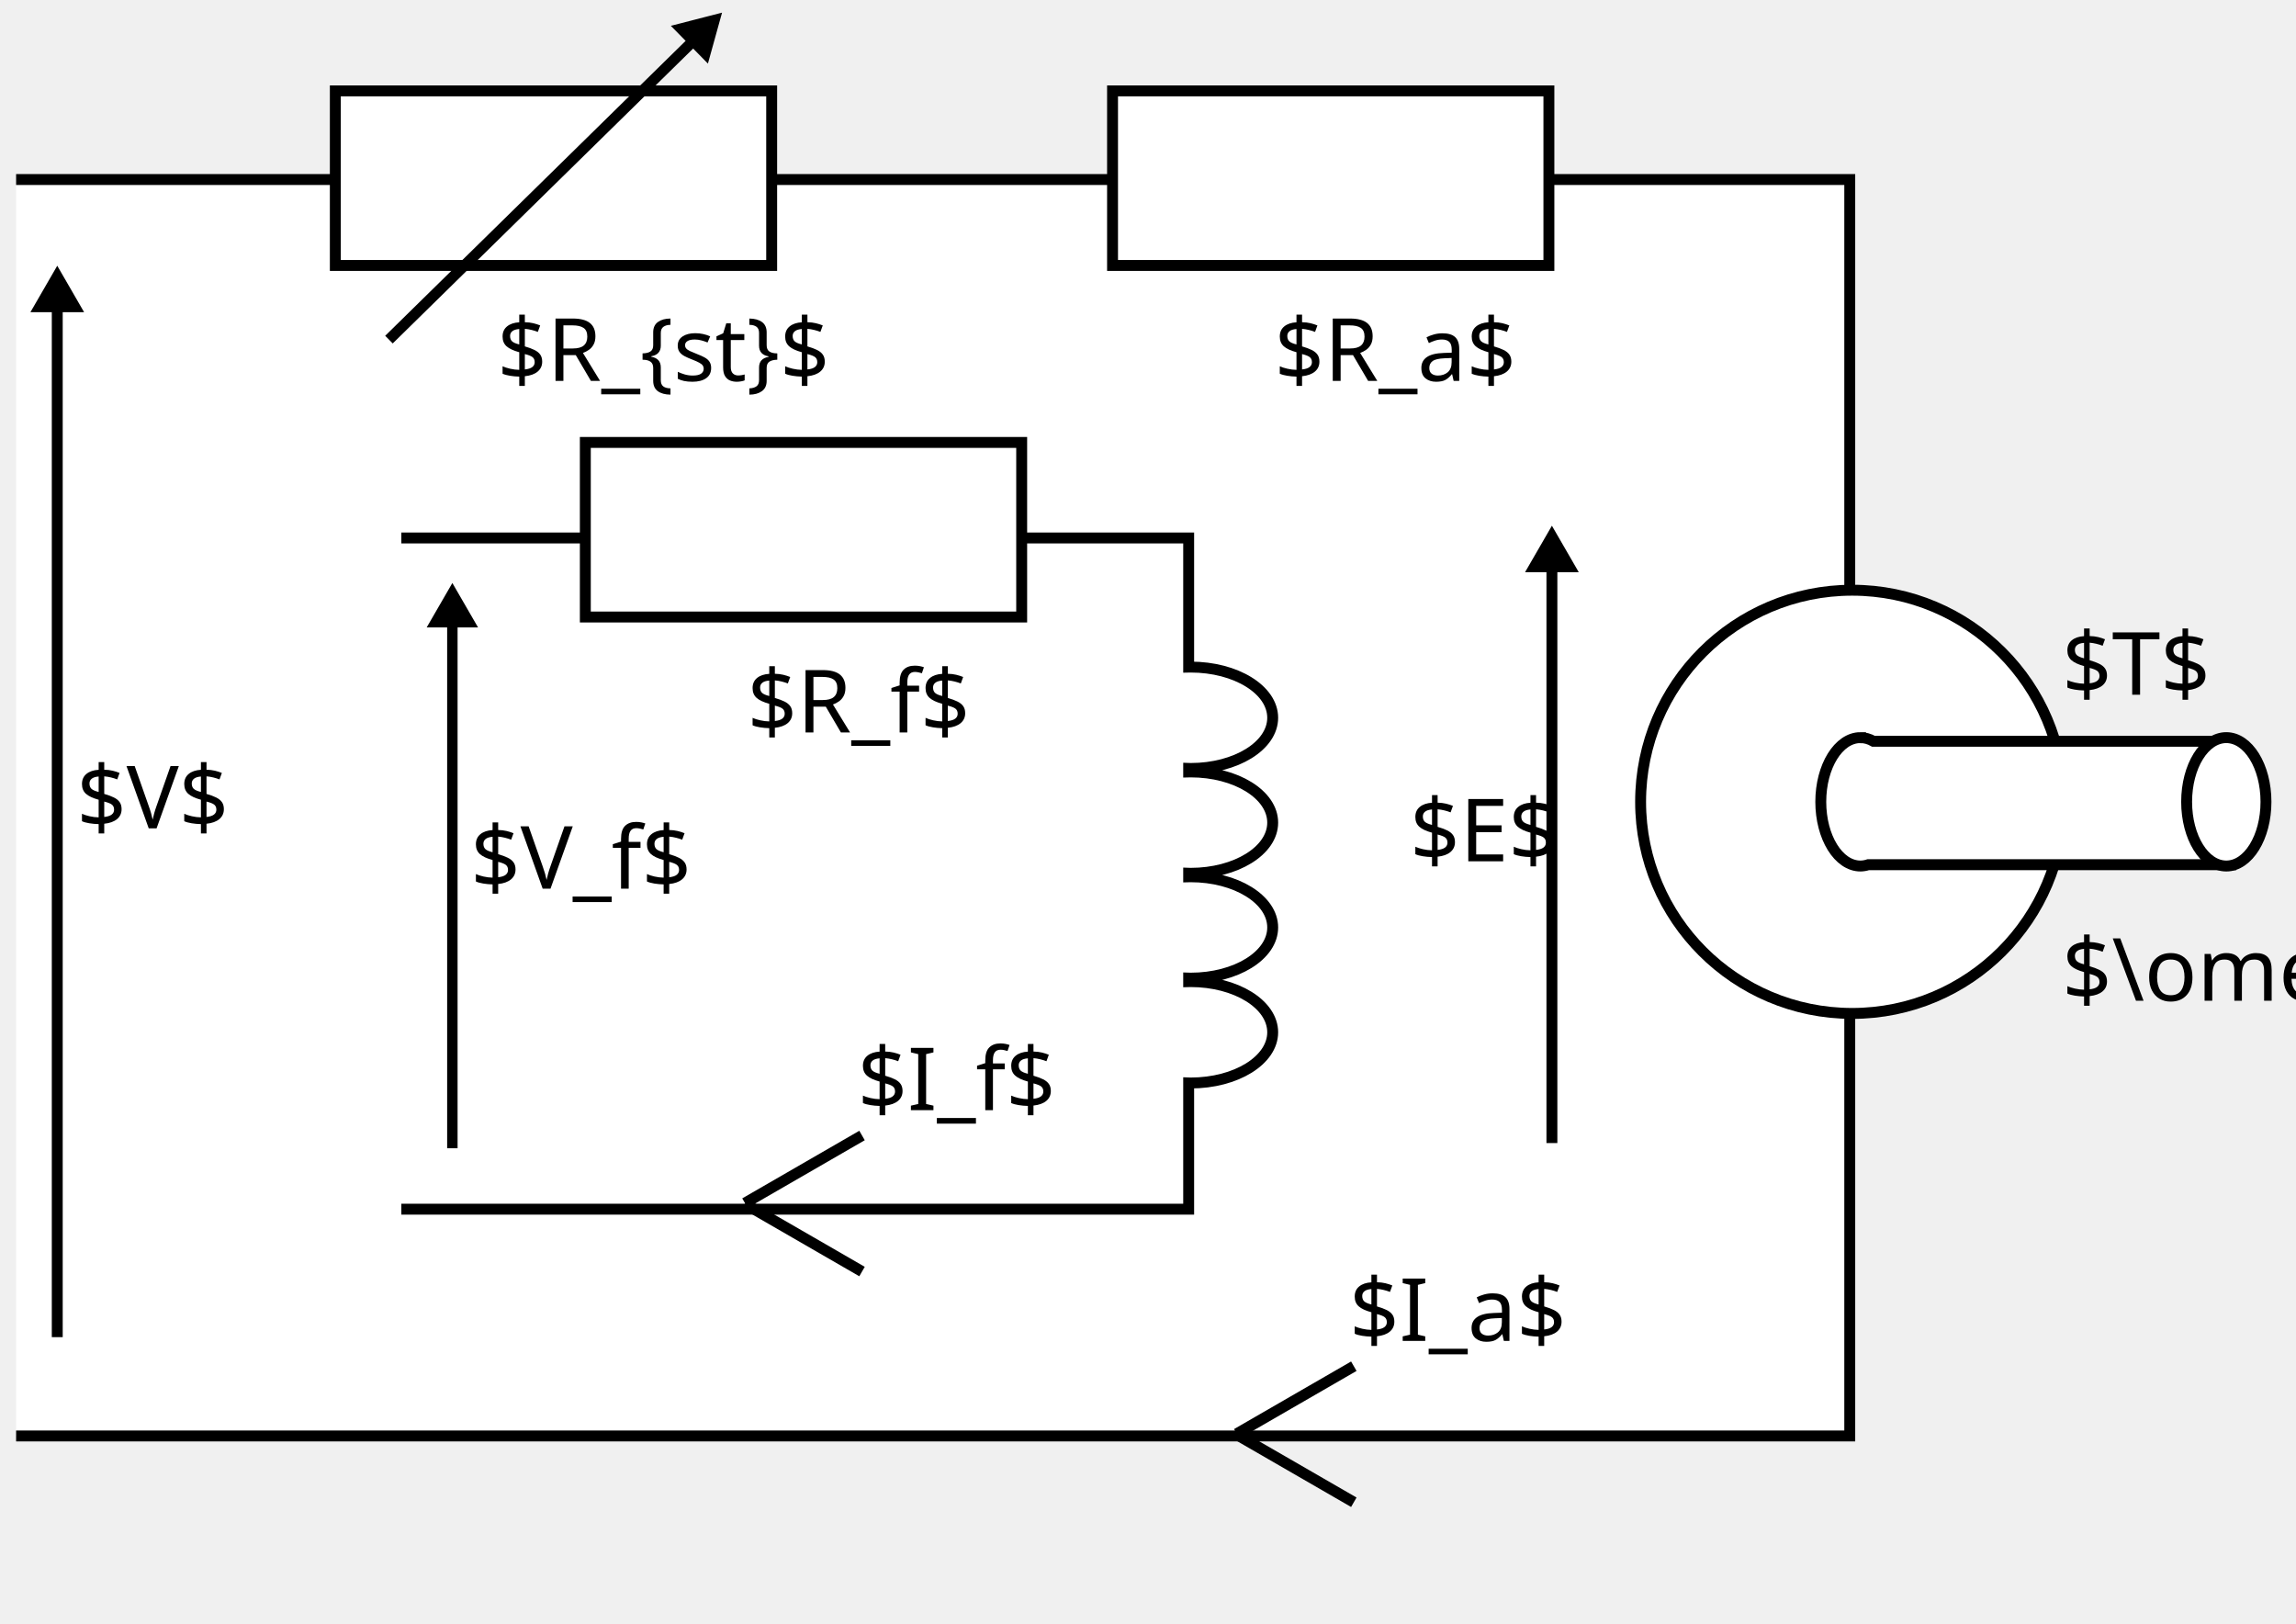
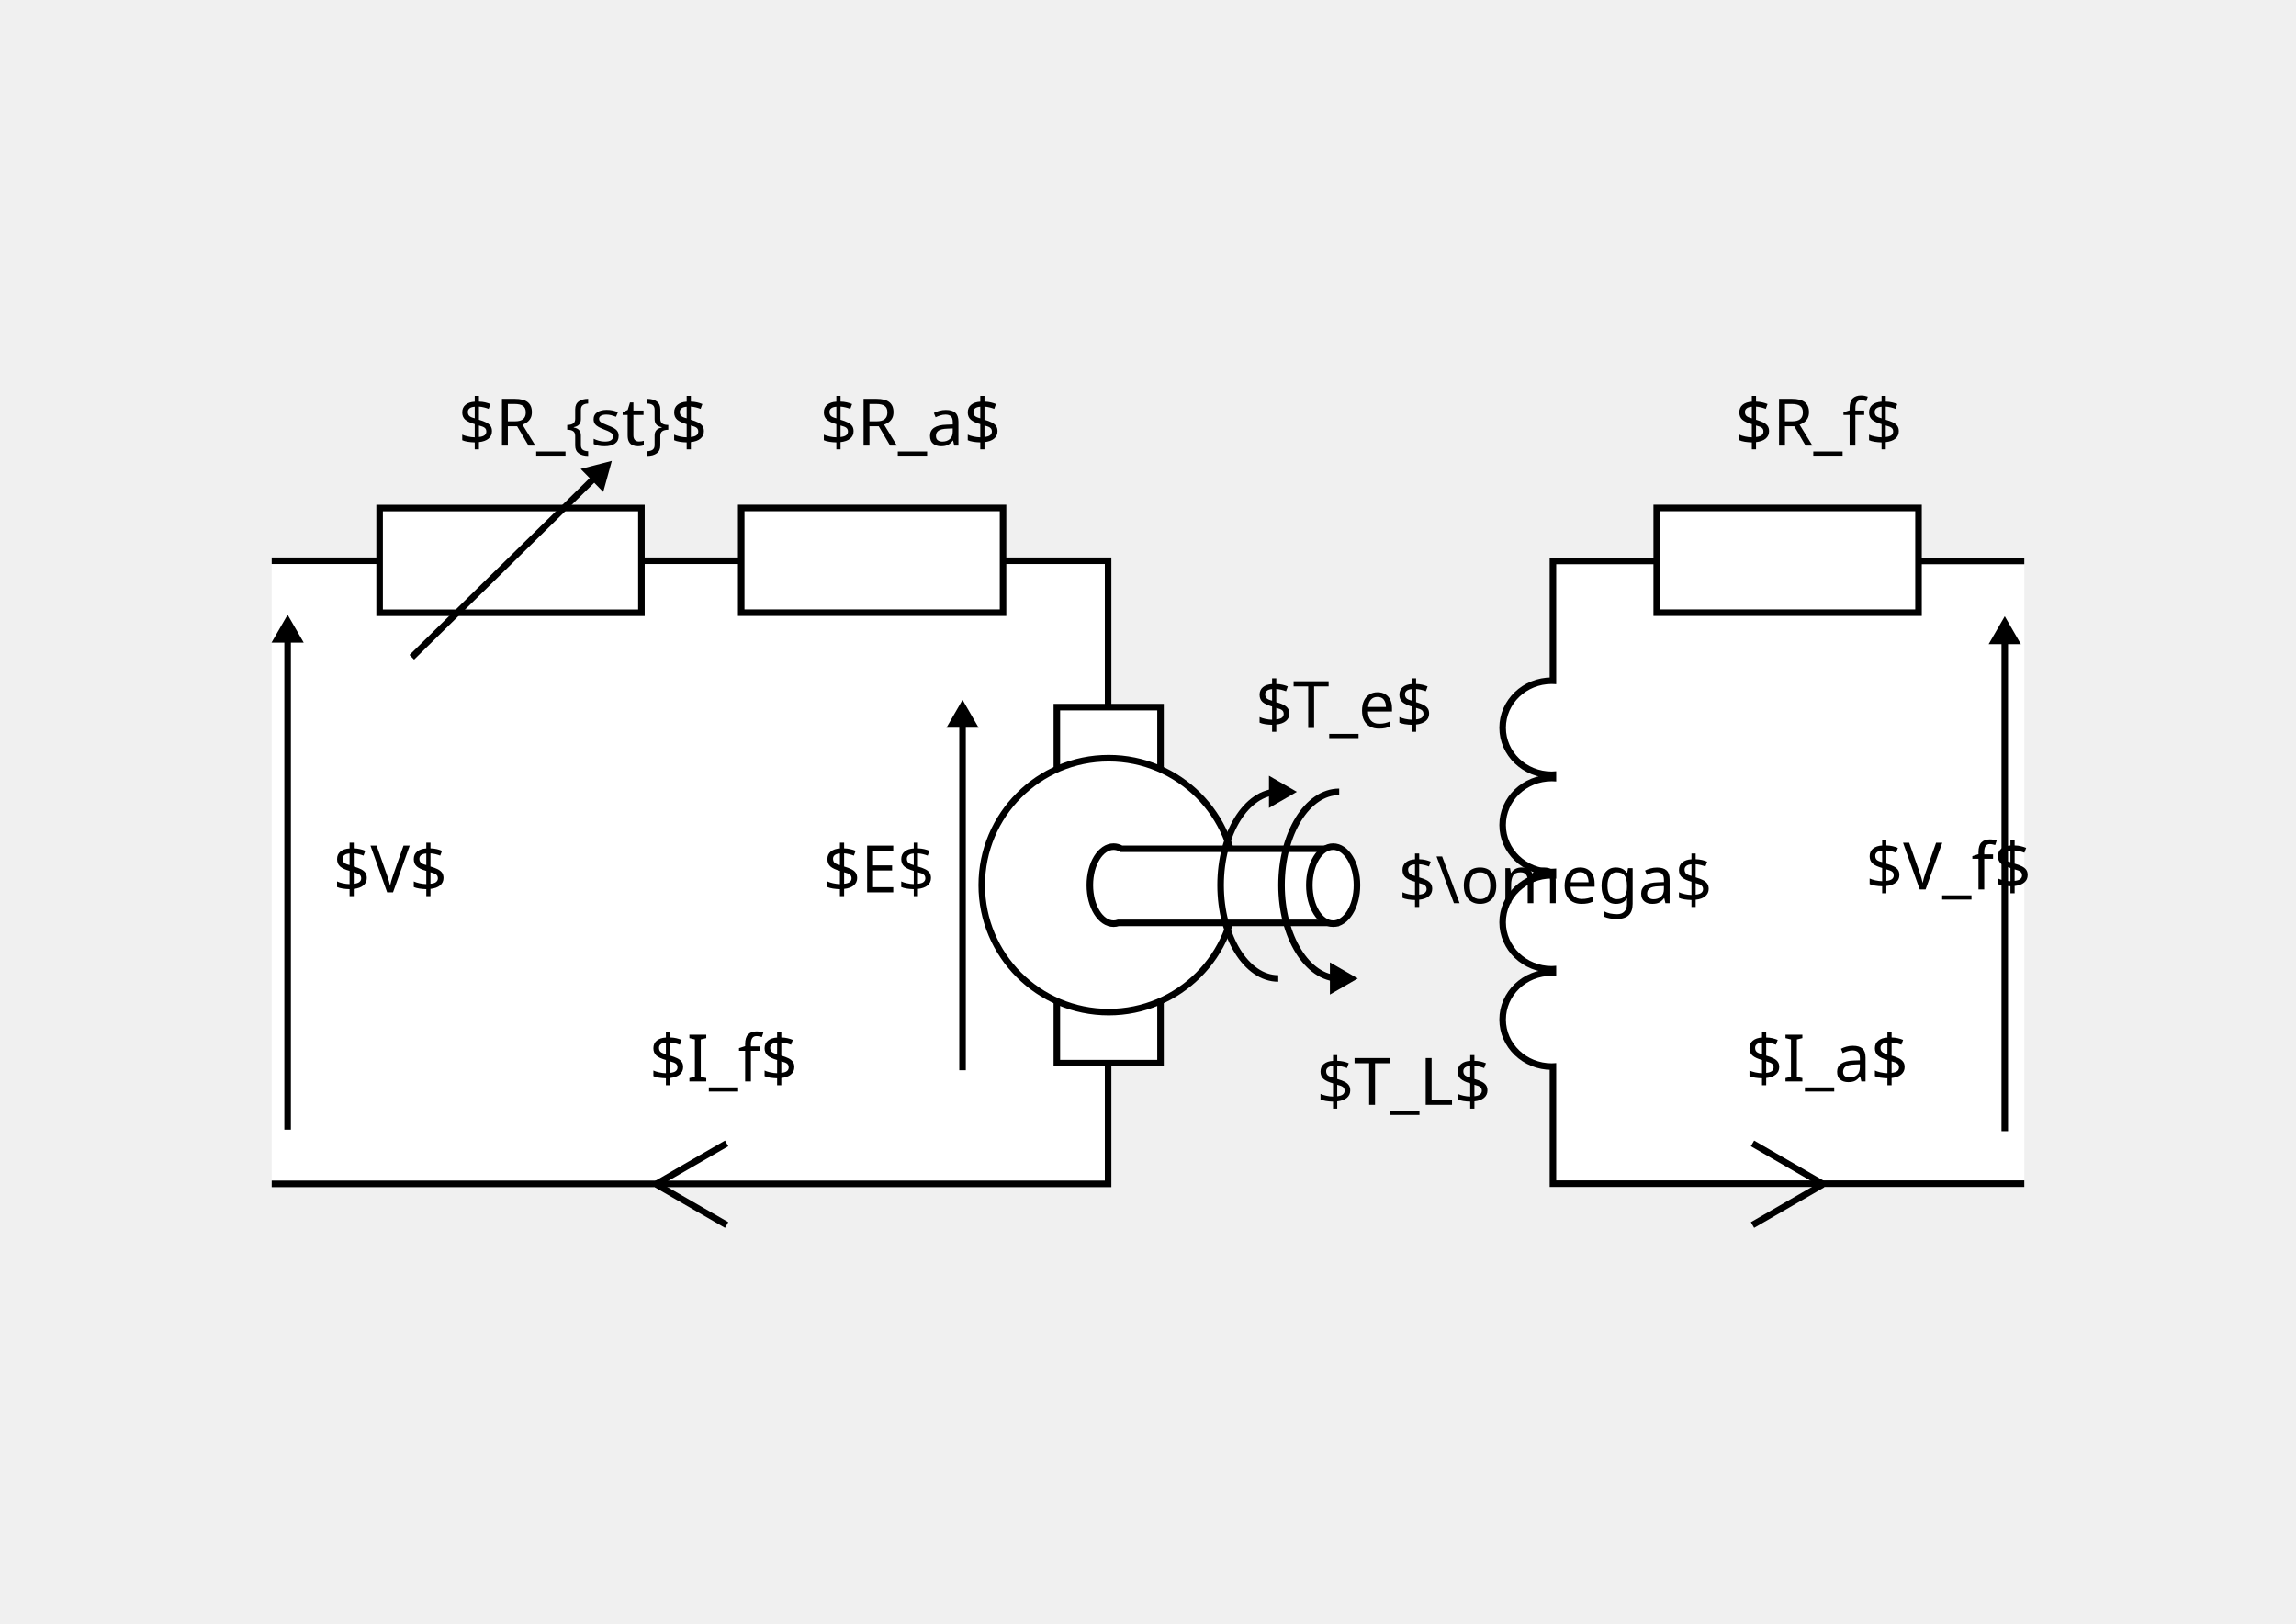
<svg xmlns="http://www.w3.org/2000/svg" width="297mm" height="210mm" viewBox="0 0 1052.362 744.094" id="svg2" version="1.1">
  <defs id="defs4">
+     <marker orient="auto" refY="0.0" refX="0.0" id="TriangleInM" style="overflow:visible">
+       <path id="path4393" d="M 5.77,0.0 L -2.88,5.0 L -2.88,-5.0 L 5.77,0.0 z " style="fill-rule:evenodd;stroke:#000000;stroke-width:1pt;stroke-opacity:1;fill:#000000;fill-opacity:1" transform="scale(-0.4)" />
+     </marker>
+     <marker style="overflow:visible" id="marker14482" refX="0" refY="0" orient="auto">
+       <path transform="scale(0.4,0.4)" style="fill:#000000;fill-opacity:1;fill-rule:evenodd;stroke:#000000;stroke-width:1pt;stroke-opacity:1" d="m 5.77,0 -8.65,5 0,-10 8.65,5 z" id="path14484" />
+     </marker>
+     <marker style="overflow:visible" id="marker12744" refX="0" refY="0" orient="auto">
+       <path transform="scale(0.4,0.4)" style="fill:#ffffff;fill-opacity:1;fill-rule:evenodd;stroke:#000000;stroke-width:1pt;stroke-opacity:1" d="m 5.77,0 -8.65,5 0,-10 8.65,5 z" id="path12746" />
+     </marker>
    <marker orient="auto" refY="0.0" refX="0.0" id="TriangleOutM" style="overflow:visible">
-       <path id="path4402" d="M 5.77,0.0 L -2.88,5.0 L -2.88,-5.0 L 5.77,0.0 z " style="fill-rule:evenodd;stroke:#000000;stroke-width:1pt;stroke-opacity:1;fill:#000000;fill-opacity:1" transform="scale(0.4)" />
+       <path id="path4402" d="M 5.77,0.0 L -2.88,5.0 L -2.88,-5.0 L 5.77,0.0 z " style="fill-rule:evenodd;stroke:#000000;stroke-width:1pt;stroke-opacity:1;fill:#ffffff;fill-opacity:1" transform="scale(0.4)" />
    </marker>
    <marker orient="auto" refY="0.0" refX="0.0" id="TriangleOutL" style="overflow:visible">
      <path id="path4399" d="M 5.77,0.0 L -2.88,5.0 L -2.88,-5.0 L 5.77,0.0 z " style="fill-rule:evenodd;stroke:#000000;stroke-width:1pt;stroke-opacity:1;fill:#000000;fill-opacity:1" transform="scale(0.8)" />
    </marker>
    <marker orient="auto" refY="0" refX="0" id="TriangleOutM-5" style="overflow:visible">
      <path id="path4402-3" d="m 5.77,0 -8.65,5 0,-10 8.65,5 z" style="fill:#000000;fill-opacity:1;fill-rule:evenodd;stroke:#000000;stroke-width:1pt;stroke-opacity:1" transform="scale(0.4,0.4)" />
    </marker>
    <marker orient="auto" refY="0" refX="0" id="TriangleOutM-5-0" style="overflow:visible">
      <path id="path4402-3-9" d="m 5.77,0 -8.65,5 0,-10 8.65,5 z" style="fill:#000000;fill-opacity:1;fill-rule:evenodd;stroke:#000000;stroke-width:1pt;stroke-opacity:1" transform="scale(0.4,0.4)" />
    </marker>
    <marker orient="auto" refY="0" refX="0" id="TriangleOutM-5-6" style="overflow:visible">
      <path id="path4402-3-0" d="m 5.77,0 -8.65,5 0,-10 8.65,5 z" style="fill:#000000;fill-opacity:1;fill-rule:evenodd;stroke:#000000;stroke-width:1pt;stroke-opacity:1" transform="scale(0.4,0.4)" />
    </marker>
    <marker orient="auto" refY="0" refX="0" id="TriangleOutM-5-0-5" style="overflow:visible">
      <path id="path4402-3-9-4" d="m 5.77,0 -8.65,5 0,-10 8.65,5 z" style="fill:#000000;fill-opacity:1;fill-rule:evenodd;stroke:#000000;stroke-width:1pt;stroke-opacity:1" transform="scale(0.4,0.4)" />
    </marker>
+     <marker orient="auto" refY="0" refX="0" id="TriangleOutM-5-6-4" style="overflow:visible">
+       <path id="path4402-3-0-1" d="m 5.77,0 -8.65,5 0,-10 8.65,5 z" style="fill:#000000;fill-opacity:1;fill-rule:evenodd;stroke:#000000;stroke-width:1pt;stroke-opacity:1" transform="scale(0.4,0.4)" />
+     </marker>
+     <marker style="overflow:visible" id="marker14482-1" refX="0" refY="0" orient="auto">
+       <path transform="scale(0.4,0.4)" style="fill:#000000;fill-opacity:1;fill-rule:evenodd;stroke:#000000;stroke-width:1pt;stroke-opacity:1" d="m 5.77,0 -8.65,5 0,-10 8.65,5 z" id="path14484-3" />
+     </marker>
  </defs>
-   <g id="layer1" transform="translate(0,-308.2677)">
-     <path style="fill:#ffffff;stroke:#000000;stroke-width:5;stroke-linejoin:miter;stroke-miterlimit:4;stroke-dasharray:none;stroke-opacity:1" d="m 7.382,390.539 840.447,0 0,575.787 -840.447,0" id="rect4186" />
-     <rect style="fill:#ffffff;stroke:#000000;stroke-width:5;stroke-linejoin:miter;stroke-miterlimit:4;stroke-dasharray:none;stroke-opacity:1" id="rect4189" width="200" height="80" x="509.93" y="349.915" />
-     <rect style="fill:#ffffff;stroke:#000000;stroke-width:5;stroke-linejoin:miter;stroke-miterlimit:4;stroke-dasharray:none;stroke-opacity:1" id="rect4189-6" width="200" height="80" x="153.692" y="349.915" />
-     <circle style="fill:#ffffff;stroke:#000000;stroke-width:5;stroke-linejoin:miter;stroke-miterlimit:4;stroke-dasharray:none;stroke-opacity:1" id="path4211" cx="848.938" cy="675.717" r="96.975" />
-     <path style="fill:#ffffff;stroke:#000000;stroke-width:5;stroke-linejoin:miter;stroke-miterlimit:4;stroke-dasharray:none;stroke-opacity:1" d="m 852.73,646.298 a 18.183,29.42 0 0 0 -18.182,29.42 18.183,29.42 0 0 0 18.182,29.42 18.183,29.42 0 0 0 3.592,-0.609 l 166.213,0 0,-56.57 -163.842,0 a 18.183,29.42 0 0 0 -5.963,-1.66 z" id="rect4213" />
-     <ellipse style="fill:#ffffff;stroke:#000000;stroke-width:5;stroke-linejoin:miter;stroke-miterlimit:4;stroke-dasharray:none;stroke-opacity:1" id="path4224-7" cx="1020.417" cy="675.717" rx="18.183" ry="29.42" />
-     <path style="fill:none;fill-rule:evenodd;stroke:#000000;stroke-width:5;stroke-linecap:butt;stroke-linejoin:miter;stroke-miterlimit:4;stroke-dasharray:none;stroke-opacity:1;marker-end:url(#TriangleOutM)" d="m 26.244,921.042 0,-476.792" id="path4251" />
-     <path style="fill:none;fill-rule:evenodd;stroke:#000000;stroke-width:5;stroke-linecap:butt;stroke-linejoin:miter;stroke-miterlimit:4;stroke-dasharray:none;stroke-opacity:1;marker-end:url(#TriangleOutM-5-0)" d="m 711.31,832.097 0,-268.701" id="path4251-5-3" />
-     <g id="g9830-6" transform="matrix(-1,0,0,1,923.4265,339.2415)">
-       <path id="path9813-1" d="m 302.908,657.46 53.653,-30.977" style="fill:none;fill-rule:evenodd;stroke:#000000;stroke-width:5;stroke-linecap:butt;stroke-linejoin:miter;stroke-miterlimit:4;stroke-dasharray:none;stroke-opacity:1" />
-       <path id="path9813-2-8" d="m 356.561,626.094 -53.653,-30.977" style="fill:none;fill-rule:evenodd;stroke:#000000;stroke-width:5;stroke-linecap:butt;stroke-linejoin:miter;stroke-miterlimit:4;stroke-dasharray:none;stroke-opacity:1" />
+   <g id="layer1" transform="translate(0,-308.2677)" style="display:inline">
+     <path style="fill:#ffffff;stroke:#000000;stroke-width:3;stroke-linejoin:miter;stroke-miterlimit:4;stroke-dasharray:none;stroke-opacity:1" d="m 124.525,565.243 383.367,0 0,285.557 -383.367,0" id="rect4186" />
+     <g id="g13694" transform="matrix(0.75,0,0,0.75,17.74981,416.2136)">
+       <path id="path9813-1" d="M 420.406,604.584 377.483,579.803" style="fill:none;fill-rule:evenodd;stroke:#000000;stroke-width:4;stroke-linecap:butt;stroke-linejoin:miter;stroke-miterlimit:4;stroke-dasharray:none;stroke-opacity:1" />
+       <path id="path9813-2-8" d="m 377.483,579.491 42.923,-24.781" style="fill:none;fill-rule:evenodd;stroke:#000000;stroke-width:4;stroke-linecap:butt;stroke-linejoin:miter;stroke-miterlimit:4;stroke-dasharray:none;stroke-opacity:1" />
    </g>
-     <path style="fill:none;fill-rule:evenodd;stroke:#000000;stroke-width:4.925;stroke-linecap:butt;stroke-linejoin:miter;stroke-miterlimit:4;stroke-dasharray:none;stroke-opacity:1;marker-end:url(#TriangleOutM-5-0-5)" d="M 178.277,463.898 320.963,323.86" id="path4251-5-3-6" />
+     <rect style="fill:#ffffff;stroke:#000000;stroke-width:3;stroke-linejoin:miter;stroke-miterlimit:4;stroke-dasharray:none;stroke-opacity:1" id="rect4189" width="120" height="48" x="339.734" y="541.044" />
+     <g id="g13641" transform="matrix(0.75,0,0,0.75,101.5453,416.2136)">
+       <rect y="166.489" x="96.594" height="64" width="160" id="rect4189-6" style="fill:#ffffff;stroke:#000000;stroke-width:4;stroke-linejoin:miter;stroke-miterlimit:4;stroke-dasharray:none;stroke-opacity:1" />
+       <path id="path4251-5-3-6" d="M 116.263,257.675 230.411,145.644" style="fill:none;fill-rule:evenodd;stroke:#000000;stroke-width:4;stroke-linecap:butt;stroke-linejoin:miter;stroke-miterlimit:4;stroke-dasharray:none;stroke-opacity:1;marker-end:url(#TriangleOutM-5-0-5)" />
+     </g>
+     <path style="fill:none;fill-rule:evenodd;stroke:#000000;stroke-width:3;stroke-linecap:butt;stroke-linejoin:miter;stroke-miterlimit:4;stroke-dasharray:none;stroke-opacity:1;marker-end:url(#TriangleOutM-5-6-4)" d="m 131.825,825.957 0,-227.447" id="path4251-5-6-1" />
+     <path style="fill:none;fill-rule:evenodd;stroke:#000000;stroke-width:3;stroke-linecap:butt;stroke-linejoin:miter;stroke-miterlimit:4;stroke-dasharray:none;stroke-opacity:1;marker-end:url(#TriangleOutM-5-0)" d="m 441.174,798.726 0,-161.22" id="path4251-5-3" />
+     <rect style="fill:#ffffff;stroke:#000000;stroke-width:3;stroke-linejoin:miter;stroke-miterlimit:4;stroke-dasharray:none;stroke-opacity:1" id="rect4189-77" width="163.158" height="47.519" x="632.325" y="-531.918" transform="matrix(0,1,-1,0,0,0)" />
+     <circle style="fill:#ffffff;stroke:#000000;stroke-width:3;stroke-linejoin:miter;stroke-miterlimit:4;stroke-dasharray:none;stroke-opacity:1" id="path4211" cx="508.159" cy="713.904" r="58.185" />
+     <path style="fill:#ffffff;stroke:#000000;stroke-width:3;stroke-linejoin:miter;stroke-miterlimit:4;stroke-dasharray:none;stroke-opacity:1" d="m 510.434,696.252 a 10.91,17.652 0 0 0 -10.909,17.652 10.91,17.652 0 0 0 10.909,17.652 10.91,17.652 0 0 0 2.155,-0.366 l 99.728,0 0,-33.942 -98.305,0 a 10.91,17.652 0 0 0 -3.578,-0.996 z" id="rect4213" />
+     <ellipse style="fill:#ffffff;stroke:#000000;stroke-width:3;stroke-linejoin:miter;stroke-miterlimit:4;stroke-dasharray:none;stroke-opacity:1" id="path4224-7" cx="611.046" cy="713.904" rx="10.91" ry="17.652" />
+     <path style="display:inline;fill:none;stroke:#000000;stroke-width:3;stroke-linejoin:miter;stroke-miterlimit:4;stroke-dasharray:none;stroke-opacity:1;marker-start:url(#TriangleInM)" d="m 613.817,756.666 c -14.596,0 -26.429,-19.145 -26.429,-42.762 0,-23.617 11.832,-42.762 26.429,-42.762" id="path14033-8" />
+     <path style="display:inline;fill:none;stroke:#000000;stroke-width:3;stroke-linejoin:miter;stroke-miterlimit:4;stroke-dasharray:none;stroke-opacity:1;marker-end:url(#marker14482)" d="m 585.888,756.666 c -14.596,0 -26.429,-19.145 -26.429,-42.762 0,-23.617 11.832,-42.762 26.429,-42.762" id="path14033-8-7" />
  </g>
-   <g id="layer2">
-     <path style="fill:#ffffff;stroke:#000000;stroke-width:5;stroke-linejoin:miter;stroke-miterlimit:4;stroke-dasharray:none;stroke-opacity:1" d="m 183.954,554.134 360.865,0 0,-57.859 c 0.307,0.012 0.614,0.022 0.922,0.029 20.762,-2.8e-4 37.593,-10.403 37.592,-23.234 7.8e-4,-12.832 -16.83,-23.234 -37.592,-23.234 -0.307,0.004 -0.615,0.011 -0.922,0.019 l 0,-1.625 c 0.307,0.011 0.614,0.021 0.922,0.027 20.761,-2.8e-4 37.591,-10.402 37.592,-23.232 7.8e-4,-12.832 -16.83,-23.234 -37.592,-23.234 -0.307,0.004 -0.615,0.011 -0.922,0.019 l 0,-1.625 c 0.307,0.011 0.614,0.021 0.922,0.027 20.761,-2.8e-4 37.591,-10.402 37.592,-23.232 7.7e-4,-12.832 -16.83,-23.234 -37.592,-23.234 -0.307,0.004 -0.615,0.011 -0.922,0.019 l 0,-1.625 c 0.307,0.011 0.614,0.021 0.922,0.027 20.762,-2.8e-4 37.593,-10.403 37.592,-23.234 -9.7e-4,-12.831 -16.831,-23.232 -37.592,-23.232 -0.307,0.004 -0.615,0.011 -0.922,0.019 l 0,-59.176 -360.865,0" id="rect4186-6" />
-     <rect style="fill:#ffffff;stroke:#000000;stroke-width:5;stroke-linejoin:miter;stroke-miterlimit:4;stroke-dasharray:none;stroke-opacity:1" id="rect4189-7" width="200" height="80" x="268.283" y="202.754" />
-     <path style="fill:none;fill-rule:evenodd;stroke:#000000;stroke-width:4.779;stroke-linecap:butt;stroke-linejoin:miter;stroke-miterlimit:4;stroke-dasharray:none;stroke-opacity:1;marker-end:url(#TriangleOutM-5-6)" d="m 207.34,526.208 0,-245.466" id="path4251-5-6" />
-     <g id="g9830" transform="matrix(-1,0,0,1,698.0178,-74.75129)">
-       <path id="path9813" d="m 302.908,657.46 53.653,-30.977" style="fill:none;fill-rule:evenodd;stroke:#000000;stroke-width:5;stroke-linecap:butt;stroke-linejoin:miter;stroke-miterlimit:4;stroke-dasharray:none;stroke-opacity:1" />
-       <path id="path9813-2" d="m 356.561,626.094 -53.653,-30.977" style="fill:none;fill-rule:evenodd;stroke:#000000;stroke-width:5;stroke-linecap:butt;stroke-linejoin:miter;stroke-miterlimit:4;stroke-dasharray:none;stroke-opacity:1" />
+   <g id="layer2" style="display:inline">
+     <g style="display:inline" id="g13888" transform="translate(30,-1.9843804e-6)">
+       <path id="rect4186-6" d="m 897.838,542.446 -216.054,0 0,-53.682 c -0.184,0.011 -0.368,0.02 -0.552,0.027 -12.43,-2.5e-4 -22.507,-9.652 -22.507,-21.557 -4.5e-4,-11.905 10.076,-21.557 22.507,-21.557 0.184,0.004 0.368,0.01 0.552,0.018 l 0,-1.508 c -0.184,0.011 -0.368,0.019 -0.552,0.025 -12.43,-2.7e-4 -22.506,-9.651 -22.507,-21.555 -4.5e-4,-11.905 10.076,-21.557 22.507,-21.557 0.184,0.004 0.368,0.01 0.552,0.018 l 0,-1.508 c -0.184,0.011 -0.368,0.019 -0.552,0.025 -12.43,-2.7e-4 -22.506,-9.651 -22.507,-21.555 -4.5e-4,-11.905 10.076,-21.557 22.507,-21.557 0.184,0.004 0.368,0.01 0.552,0.018 l 0,-1.508 c -0.184,0.011 -0.368,0.019 -0.552,0.025 -12.43,-2.6e-4 -22.507,-9.652 -22.507,-21.557 6e-4,-11.905 10.077,-21.555 22.507,-21.555 0.184,0.004 0.368,0.01 0.552,0.018 l 0,-54.904 216.054,0" style="fill:#ffffff;stroke:#000000;stroke-width:3;stroke-linejoin:miter;stroke-miterlimit:4;stroke-dasharray:none;stroke-opacity:1" />
+       <rect transform="scale(-1,1)" y="232.776" x="-849.35" height="48" width="120" id="rect4189-7" style="fill:#ffffff;stroke:#000000;stroke-width:3;stroke-linejoin:miter;stroke-miterlimit:4;stroke-dasharray:none;stroke-opacity:1" />
+       <path id="path4251-5-6" d="m 888.882,518.38 0,-227.447" style="fill:none;fill-rule:evenodd;stroke:#000000;stroke-width:3;stroke-linecap:butt;stroke-linejoin:miter;stroke-miterlimit:4;stroke-dasharray:none;stroke-opacity:1;marker-end:url(#TriangleOutM-5-6)" />
+       <g transform="matrix(0.75,0,0,0.75,131.5453,107.9459)" id="g13698">
+         <path style="fill:none;fill-rule:evenodd;stroke:#000000;stroke-width:4;stroke-linecap:butt;stroke-linejoin:miter;stroke-miterlimit:4;stroke-dasharray:none;stroke-opacity:1" d="m 855.611,604.584 42.923,-24.781" id="path9813" />
+         <path style="fill:none;fill-rule:evenodd;stroke:#000000;stroke-width:4;stroke-linecap:butt;stroke-linejoin:miter;stroke-miterlimit:4;stroke-dasharray:none;stroke-opacity:1" d="M 898.534,579.491 855.611,554.71" id="path9813-2" />
+       </g>
    </g>
  </g>
-   <g id="layer3">
+   <g id="layer3" style="display:inline">
    <flowRoot xml:space="preserve" id="flowRoot9911" style="font-style:normal;font-weight:normal;font-size:40px;line-height:125%;font-family:sans-serif;letter-spacing:0px;word-spacing:0px;fill:#000000;fill-opacity:1;stroke:none;stroke-width:1px;stroke-linecap:butt;stroke-linejoin:miter;stroke-opacity:1" transform="translate(-16,0)">
      <flowRegion id="flowRegion9913">
        <rect id="rect9915" width="90.914" height="86.873" x="46.467" y="28.906" />
      </flowRegion>
      <flowPara id="flowPara9917" />
    </flowRoot>
-     <text xml:space="preserve" style="font-style:normal;font-weight:normal;font-size:40px;line-height:125%;font-family:sans-serif;letter-spacing:0px;word-spacing:0px;fill:#000000;fill-opacity:1;stroke:none;stroke-width:1px;stroke-linecap:butt;stroke-linejoin:miter;stroke-opacity:1" x="584.109" y="174.538" id="text9923">
-       <tspan x="584.109" y="174.538" id="tspan9927">$R_a$</tspan>
+     <text xml:space="preserve" style="font-style:normal;font-weight:normal;font-size:30px;line-height:125%;font-family:sans-serif;letter-spacing:0px;word-spacing:0px;fill:#000000;fill-opacity:1;stroke:none;stroke-width:1px;stroke-linecap:butt;stroke-linejoin:miter;stroke-opacity:1" x="795.36" y="204.204" id="text9949">
+       <tspan x="795.36" y="204.204" id="tspan9953">$R_f$</tspan>
    </text>
-     <text xml:space="preserve" style="font-style:normal;font-weight:normal;font-size:40px;line-height:125%;font-family:sans-serif;text-align:start;letter-spacing:0px;word-spacing:0px;writing-mode:lr-tb;text-anchor:start;fill:#000000;fill-opacity:1;stroke:none;stroke-width:1px;stroke-linecap:butt;stroke-linejoin:miter;stroke-opacity:1" x="227.871" y="174.538" id="text9923-0">
-       <tspan x="227.871" y="174.538" id="tspan9927-6">$R_{st}$</tspan>
+     <text xml:space="preserve" style="font-style:normal;font-weight:normal;font-size:30px;line-height:125%;font-family:sans-serif;letter-spacing:0px;word-spacing:0px;fill:#000000;fill-opacity:1;stroke:none;stroke-width:1px;stroke-linecap:butt;stroke-linejoin:miter;stroke-opacity:1" x="855.091" y="407.613" id="text9949-2">
+       <tspan x="855.091" y="407.613" id="tspan9953-4">$V_f$</tspan>
    </text>
-     <text xml:space="preserve" style="font-style:normal;font-weight:normal;font-size:40px;line-height:125%;font-family:sans-serif;letter-spacing:0px;word-spacing:0px;fill:#000000;fill-opacity:1;stroke:none;stroke-width:1px;stroke-linecap:butt;stroke-linejoin:miter;stroke-opacity:1" x="342.463" y="335.645" id="text9949">
-       <tspan x="342.463" y="335.645" id="tspan9953">$R_f$</tspan>
+     <text xml:space="preserve" style="font-style:normal;font-weight:normal;font-size:30px;line-height:125%;font-family:sans-serif;letter-spacing:0px;word-spacing:0px;fill:#000000;fill-opacity:1;stroke:none;stroke-width:1px;stroke-linecap:butt;stroke-linejoin:miter;stroke-opacity:1" x="800.014" y="495.604" id="text9949-28">
+       <tspan x="800.014" y="495.604" id="tspan9953-96">$I_a$</tspan>
    </text>
-     <text xml:space="preserve" style="font-style:normal;font-weight:normal;font-size:40px;line-height:125%;font-family:sans-serif;letter-spacing:0px;word-spacing:0px;fill:#000000;fill-opacity:1;stroke:none;stroke-width:1px;stroke-linecap:butt;stroke-linejoin:miter;stroke-opacity:1" x="35.09" y="379.616" id="text9949-4">
-       <tspan x="35.09" y="379.616" id="tspan9953-9">$V$</tspan>
+     <text xml:space="preserve" style="font-style:normal;font-weight:normal;font-size:30px;line-height:125%;font-family:sans-serif;letter-spacing:0px;word-spacing:0px;fill:#000000;fill-opacity:1;stroke:none;stroke-width:1px;stroke-linecap:butt;stroke-linejoin:miter;stroke-opacity:1" x="375.743" y="204.204" id="text9923">
+       <tspan x="375.743" y="204.204" id="tspan9927">$R_a$</tspan>
    </text>
-     <text xml:space="preserve" style="font-style:normal;font-weight:normal;font-size:40px;line-height:125%;font-family:sans-serif;letter-spacing:0px;word-spacing:0px;fill:#000000;fill-opacity:1;stroke:none;stroke-width:1px;stroke-linecap:butt;stroke-linejoin:miter;stroke-opacity:1" x="215.648" y="407.245" id="text9949-2">
-       <tspan x="215.648" y="407.245" id="tspan9953-4">$V_f$</tspan>
+     <text xml:space="preserve" style="font-style:normal;font-weight:normal;font-size:30px;line-height:125%;font-family:sans-serif;text-align:start;letter-spacing:0px;word-spacing:0px;writing-mode:lr-tb;text-anchor:start;fill:#000000;fill-opacity:1;stroke:none;stroke-width:1px;stroke-linecap:butt;stroke-linejoin:miter;stroke-opacity:1" x="210.001" y="204.204" id="text9923-0">
+       <tspan x="210.001" y="204.204" id="tspan9927-6">$R_{st}$</tspan>
    </text>
-     <text xml:space="preserve" style="font-style:normal;font-weight:normal;font-size:40px;line-height:125%;font-family:sans-serif;letter-spacing:0px;word-spacing:0px;fill:#000000;fill-opacity:1;stroke:none;stroke-width:1px;stroke-linecap:butt;stroke-linejoin:miter;stroke-opacity:1" x="393.039" y="508.767" id="text9949-45">
-       <tspan x="393.039" y="508.767" id="tspan9953-91">$I_f$</tspan>
+     <text xml:space="preserve" style="font-style:normal;font-weight:normal;font-size:30px;line-height:125%;font-family:sans-serif;letter-spacing:0px;word-spacing:0px;fill:#000000;fill-opacity:1;stroke:none;stroke-width:1px;stroke-linecap:butt;stroke-linejoin:miter;stroke-opacity:1" x="152.634" y="408.946" id="text9949-4">
+       <tspan x="152.634" y="408.946" id="tspan9953-9">$V$</tspan>
    </text>
-     <text xml:space="preserve" style="font-style:normal;font-weight:normal;font-size:40px;line-height:125%;font-family:sans-serif;letter-spacing:0px;word-spacing:0px;fill:#000000;fill-opacity:1;stroke:none;stroke-width:1px;stroke-linecap:butt;stroke-linejoin:miter;stroke-opacity:1" x="618.448" y="614.492" id="text9949-28">
-       <tspan x="618.448" y="614.492" id="tspan9953-96">$I_a$</tspan>
+     <text xml:space="preserve" style="font-style:normal;font-weight:normal;font-size:30px;line-height:125%;font-family:sans-serif;letter-spacing:0px;word-spacing:0px;fill:#000000;fill-opacity:1;stroke:none;stroke-width:1px;stroke-linecap:butt;stroke-linejoin:miter;stroke-opacity:1" x="297.622" y="495.604" id="text9949-45">
+       <tspan x="297.622" y="495.604" id="tspan9953-91">$I_f$</tspan>
    </text>
-     <text xml:space="preserve" style="font-style:normal;font-weight:normal;font-size:40px;line-height:125%;font-family:sans-serif;letter-spacing:0px;word-spacing:0px;fill:#000000;fill-opacity:1;stroke:none;stroke-width:1px;stroke-linecap:butt;stroke-linejoin:miter;stroke-opacity:1" x="646.233" y="394.716" id="text9949-0">
-       <tspan x="646.233" y="394.716" id="tspan10025">$E$</tspan>
+     <text xml:space="preserve" style="font-style:normal;font-weight:normal;font-size:30px;line-height:125%;font-family:sans-serif;letter-spacing:0px;word-spacing:0px;fill:#000000;fill-opacity:1;stroke:none;stroke-width:1px;stroke-linecap:butt;stroke-linejoin:miter;stroke-opacity:1" x="377.384" y="408.946" id="text9949-0">
+       <tspan x="377.384" y="408.946" id="tspan10025">$E$</tspan>
    </text>
-     <text xml:space="preserve" style="font-style:normal;font-weight:normal;font-size:40px;line-height:125%;font-family:sans-serif;letter-spacing:0px;word-spacing:0px;fill:#000000;fill-opacity:1;stroke:none;stroke-width:1px;stroke-linecap:butt;stroke-linejoin:miter;stroke-opacity:1" x="945.092" y="318.366" id="text9949-0-4">
-       <tspan x="945.092" y="318.366" id="tspan10025-0">$T$</tspan>
+     <text xml:space="preserve" style="font-style:normal;font-weight:normal;font-size:30px;line-height:125%;font-family:sans-serif;letter-spacing:0px;word-spacing:0px;fill:#000000;fill-opacity:1;stroke:none;stroke-width:1px;stroke-linecap:butt;stroke-linejoin:miter;stroke-opacity:1" x="575.47" y="333.608" id="text9949-0-4">
+       <tspan x="575.47" y="333.608" id="tspan10025-0">$T_e$</tspan>
    </text>
-     <text xml:space="preserve" style="font-style:normal;font-weight:normal;font-size:40px;line-height:125%;font-family:sans-serif;letter-spacing:0px;word-spacing:0px;fill:#000000;fill-opacity:1;stroke:none;stroke-width:1px;stroke-linecap:butt;stroke-linejoin:miter;stroke-opacity:1" x="945.092" y="458.604" id="text9949-0-4-9">
-       <tspan x="945.092" y="458.604" id="tspan10025-0-4">$\omega$</tspan>
+     <text xml:space="preserve" style="font-style:normal;font-weight:normal;font-size:30px;line-height:125%;font-family:sans-serif;letter-spacing:0px;word-spacing:0px;fill:#000000;fill-opacity:1;stroke:none;stroke-width:1px;stroke-linecap:butt;stroke-linejoin:miter;stroke-opacity:1" x="640.965" y="413.913" id="text9949-0-4-9">
+       <tspan x="640.965" y="413.913" id="tspan10025-0-4">$\omega$</tspan>
+     </text>
+     <text xml:space="preserve" style="font-style:normal;font-weight:normal;font-size:30px;line-height:125%;font-family:sans-serif;letter-spacing:0px;word-spacing:0px;display:inline;fill:#000000;fill-opacity:1;stroke:none;stroke-width:1px;stroke-linecap:butt;stroke-linejoin:miter;stroke-opacity:1" x="603.398" y="506.306" id="text9949-0-4-4">
+       <tspan x="603.398" y="506.306" id="tspan10025-0-9">$T_L$</tspan>
    </text>
  </g>
+   <g id="layer4" style="display:none" />
</svg>
